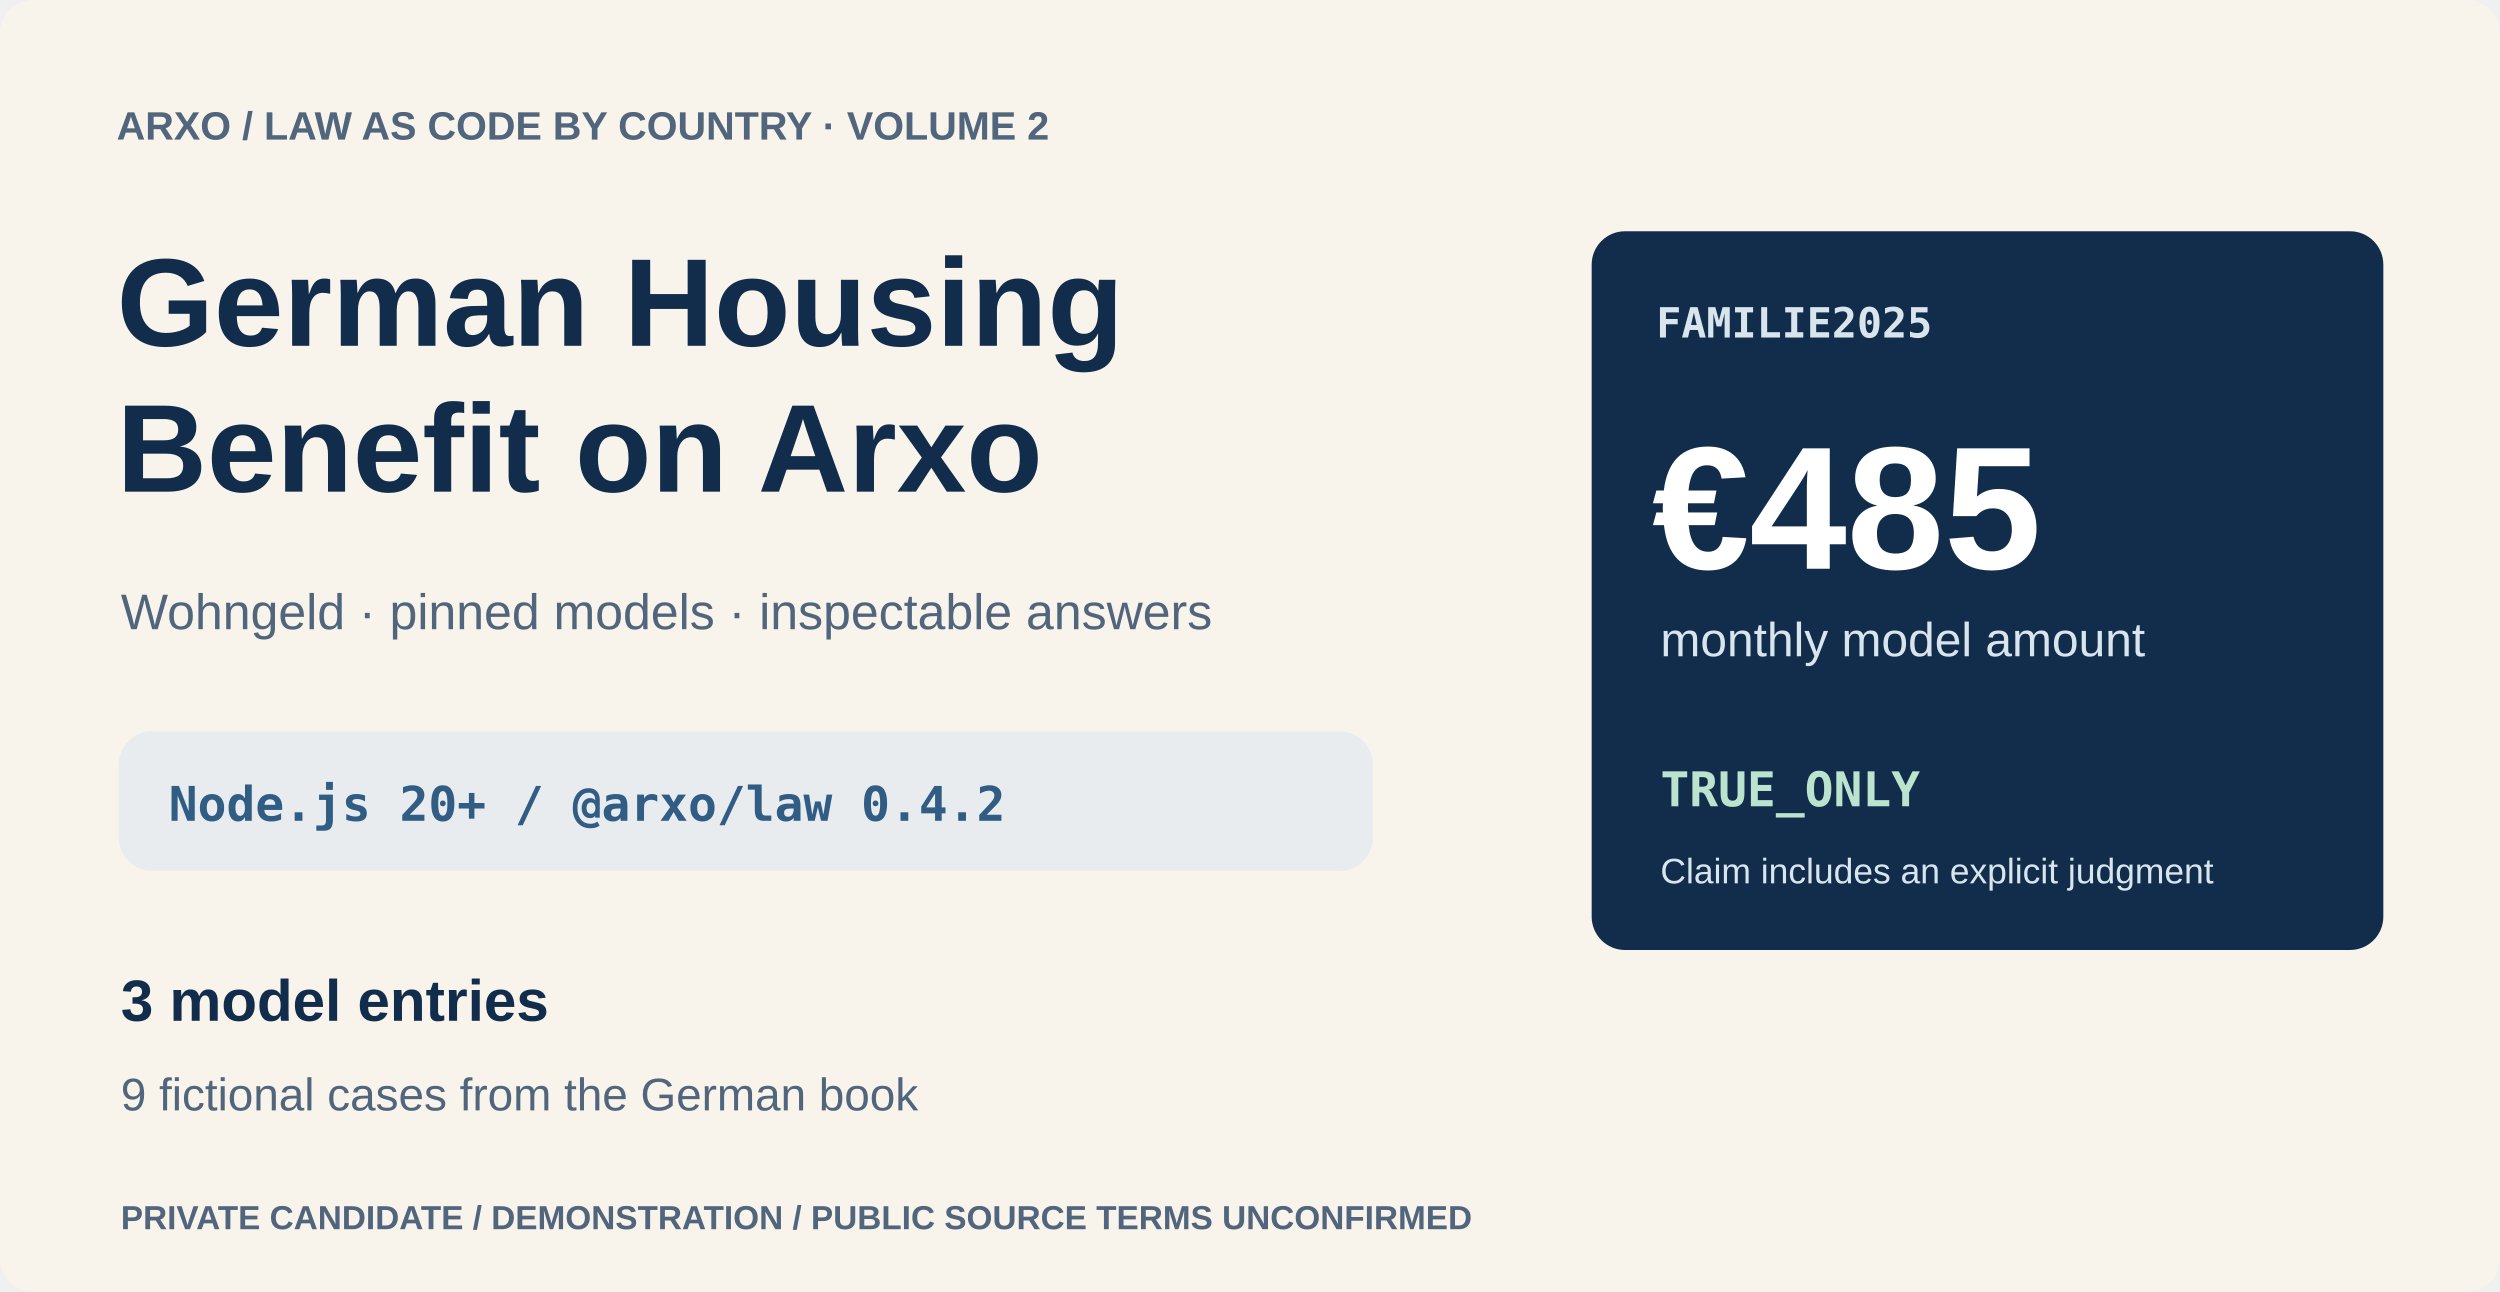
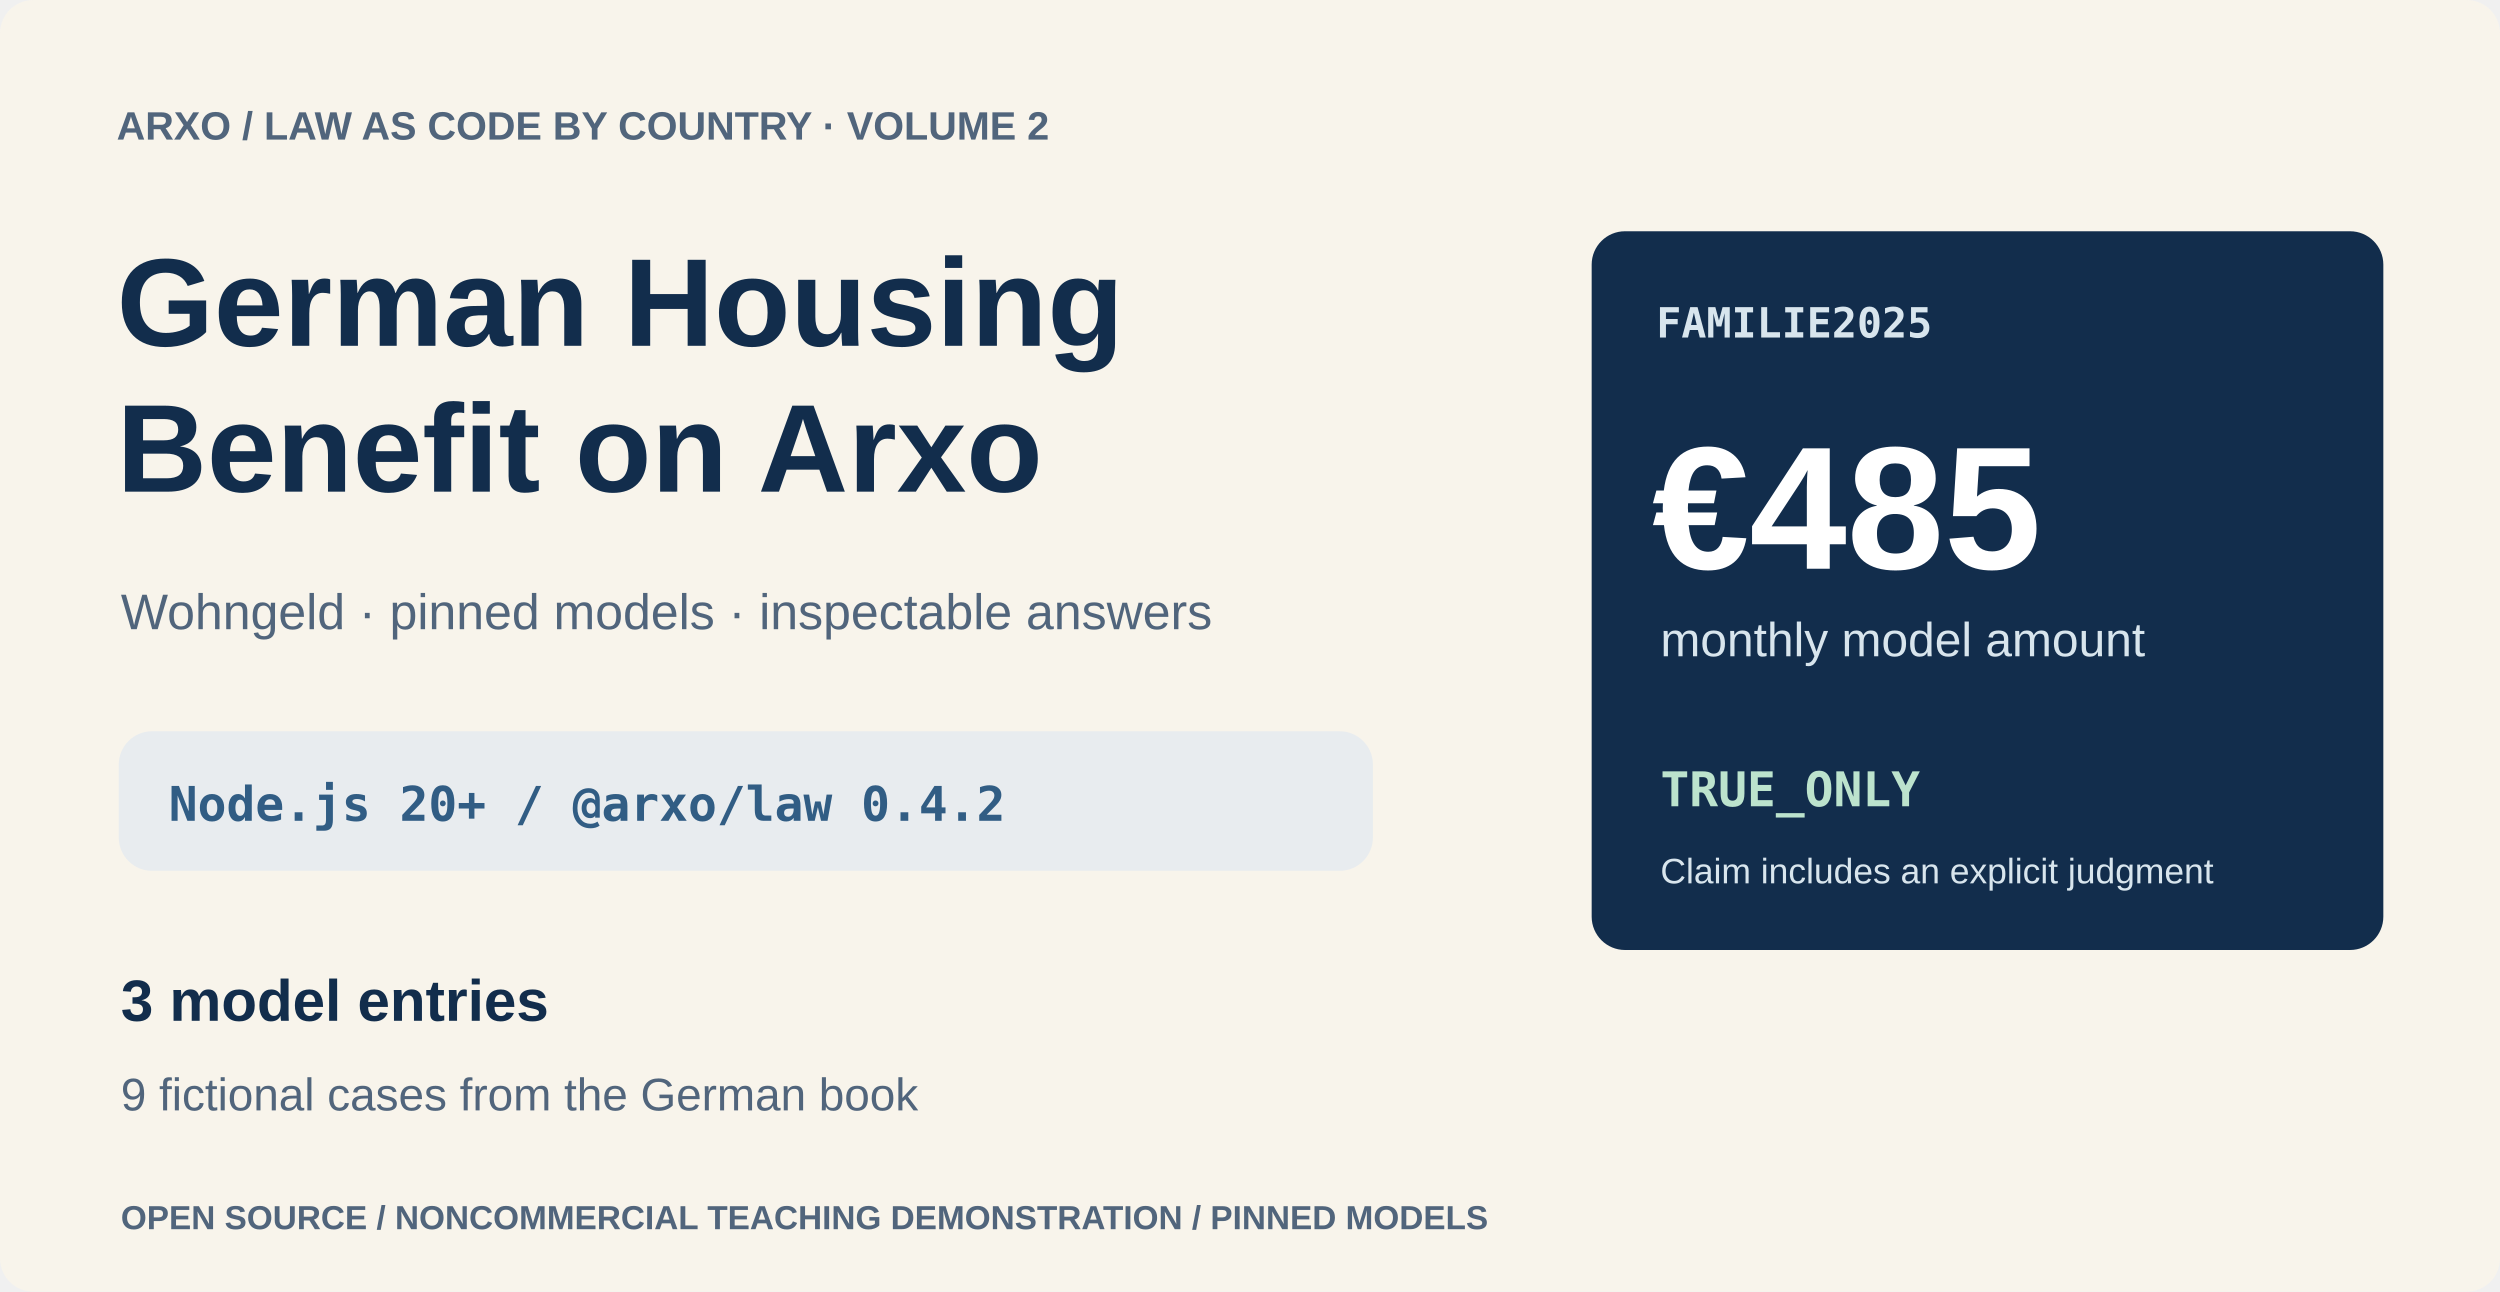
<svg xmlns="http://www.w3.org/2000/svg" width="1200" height="620" viewBox="0 0 1200 620" role="img" aria-labelledby="title desc">
  <style>text{font-family:Arial,Helvetica,sans-serif}.mono{font-family:ui-monospace,Menlo,Consolas,monospace}</style>
  <defs>
    <marker id="arrow" markerWidth="8" markerHeight="8" refX="7" refY="4" orient="auto">
      <path d="M0 0 L8 4 L0 8" fill="#315d84" />
    </marker>
  </defs>
  <rect x="0" y="0" width="1200" height="620" rx="16" fill="#f8f4eb" />
  <text x="56" y="67" font-size="19" font-weight="650" fill="#51657c">ARXO  /  LAW AS CODE BY COUNTRY · VOLUME 2</text>
  <text x="56" y="166" font-size="60" font-weight="750" fill="#122d4c">German Housing</text>
  <text x="56" y="236" font-size="60" font-weight="750" fill="#122d4c">Benefit on Arxo</text>
  <text x="58" y="302" font-size="24" font-weight="400" fill="#51657c">Wohngeld · pinned models · inspectable answers</text>
  <rect x="57" y="351" width="602" height="67" rx="16" fill="#e8ecef" />
  <text x="81" y="394" font-size="23" font-weight="600" fill="#315d84" class="mono">Node.js 20+   /   @arxo/law 0.4.2</text>
  <text x="58" y="490" font-size="28" font-weight="700" fill="#122d4c">3 model entries</text>
  <text x="58" y="533" font-size="22" font-weight="400" fill="#51657c">9 fictional cases from the German book</text>
  <rect x="764" y="111" width="380" height="345" rx="16" fill="#122d4c" />
  <text x="795" y="162" font-size="20" font-weight="600" fill="#d8e5ed" class="mono">FAMILIE2025</text>
  <text x="793" y="273" font-size="84" font-weight="750" fill="#ffffff">€485</text>
  <text x="797" y="315" font-size="23" font-weight="400" fill="#d8e5ed">monthly model amount</text>
  <text x="797" y="387" font-size="23" font-weight="650" fill="#bce3cd" class="mono">TRUE_ONLY</text>
  <text x="797" y="424" font-size="17" font-weight="400" fill="#d8e5ed">Claim includes an explicit judgment</text>
-   <text x="58" y="590" font-size="16" font-weight="600" fill="#51657c">PRIVATE CANDIDATE  /  DEMONSTRATION  /  PUBLIC SOURCE TERMS UNCONFIRMED</text>
+   <text x="58" y="590" font-size="16" font-weight="600" fill="#51657c">OPEN SOURCE  /  NONCOMMERCIAL TEACHING DEMONSTRATION  /  PINNED MODELS</text>
</svg>
